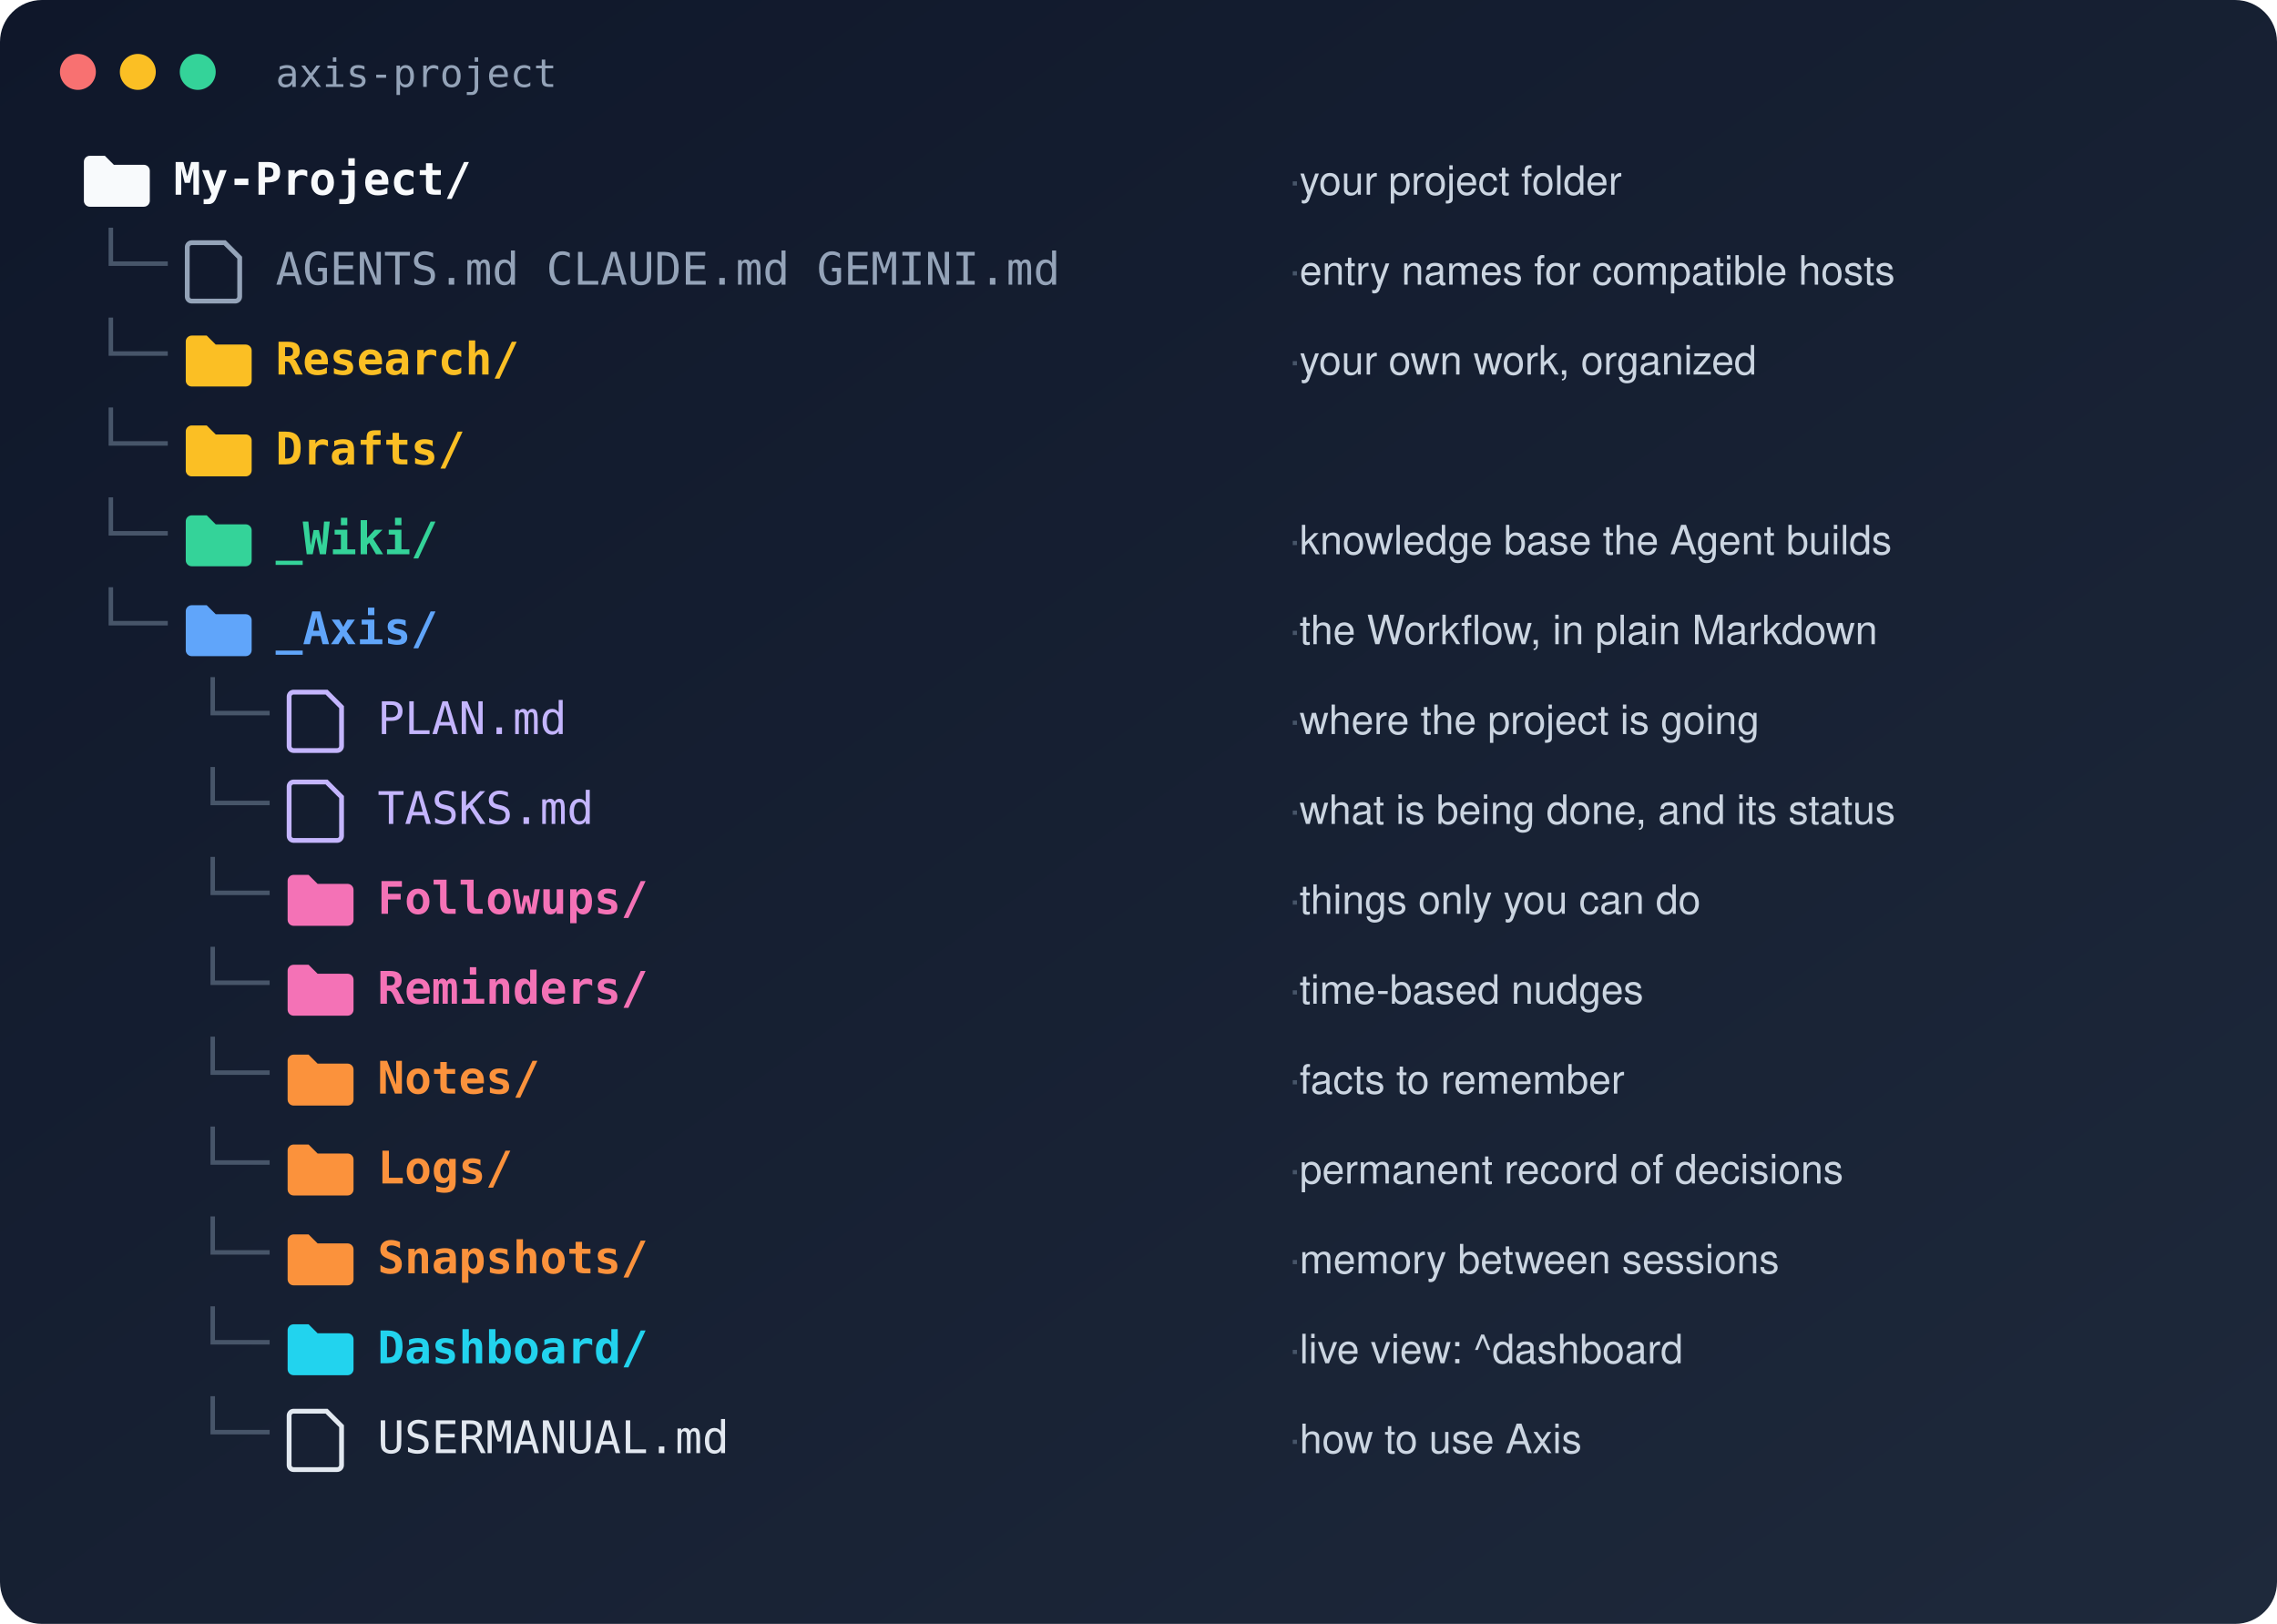
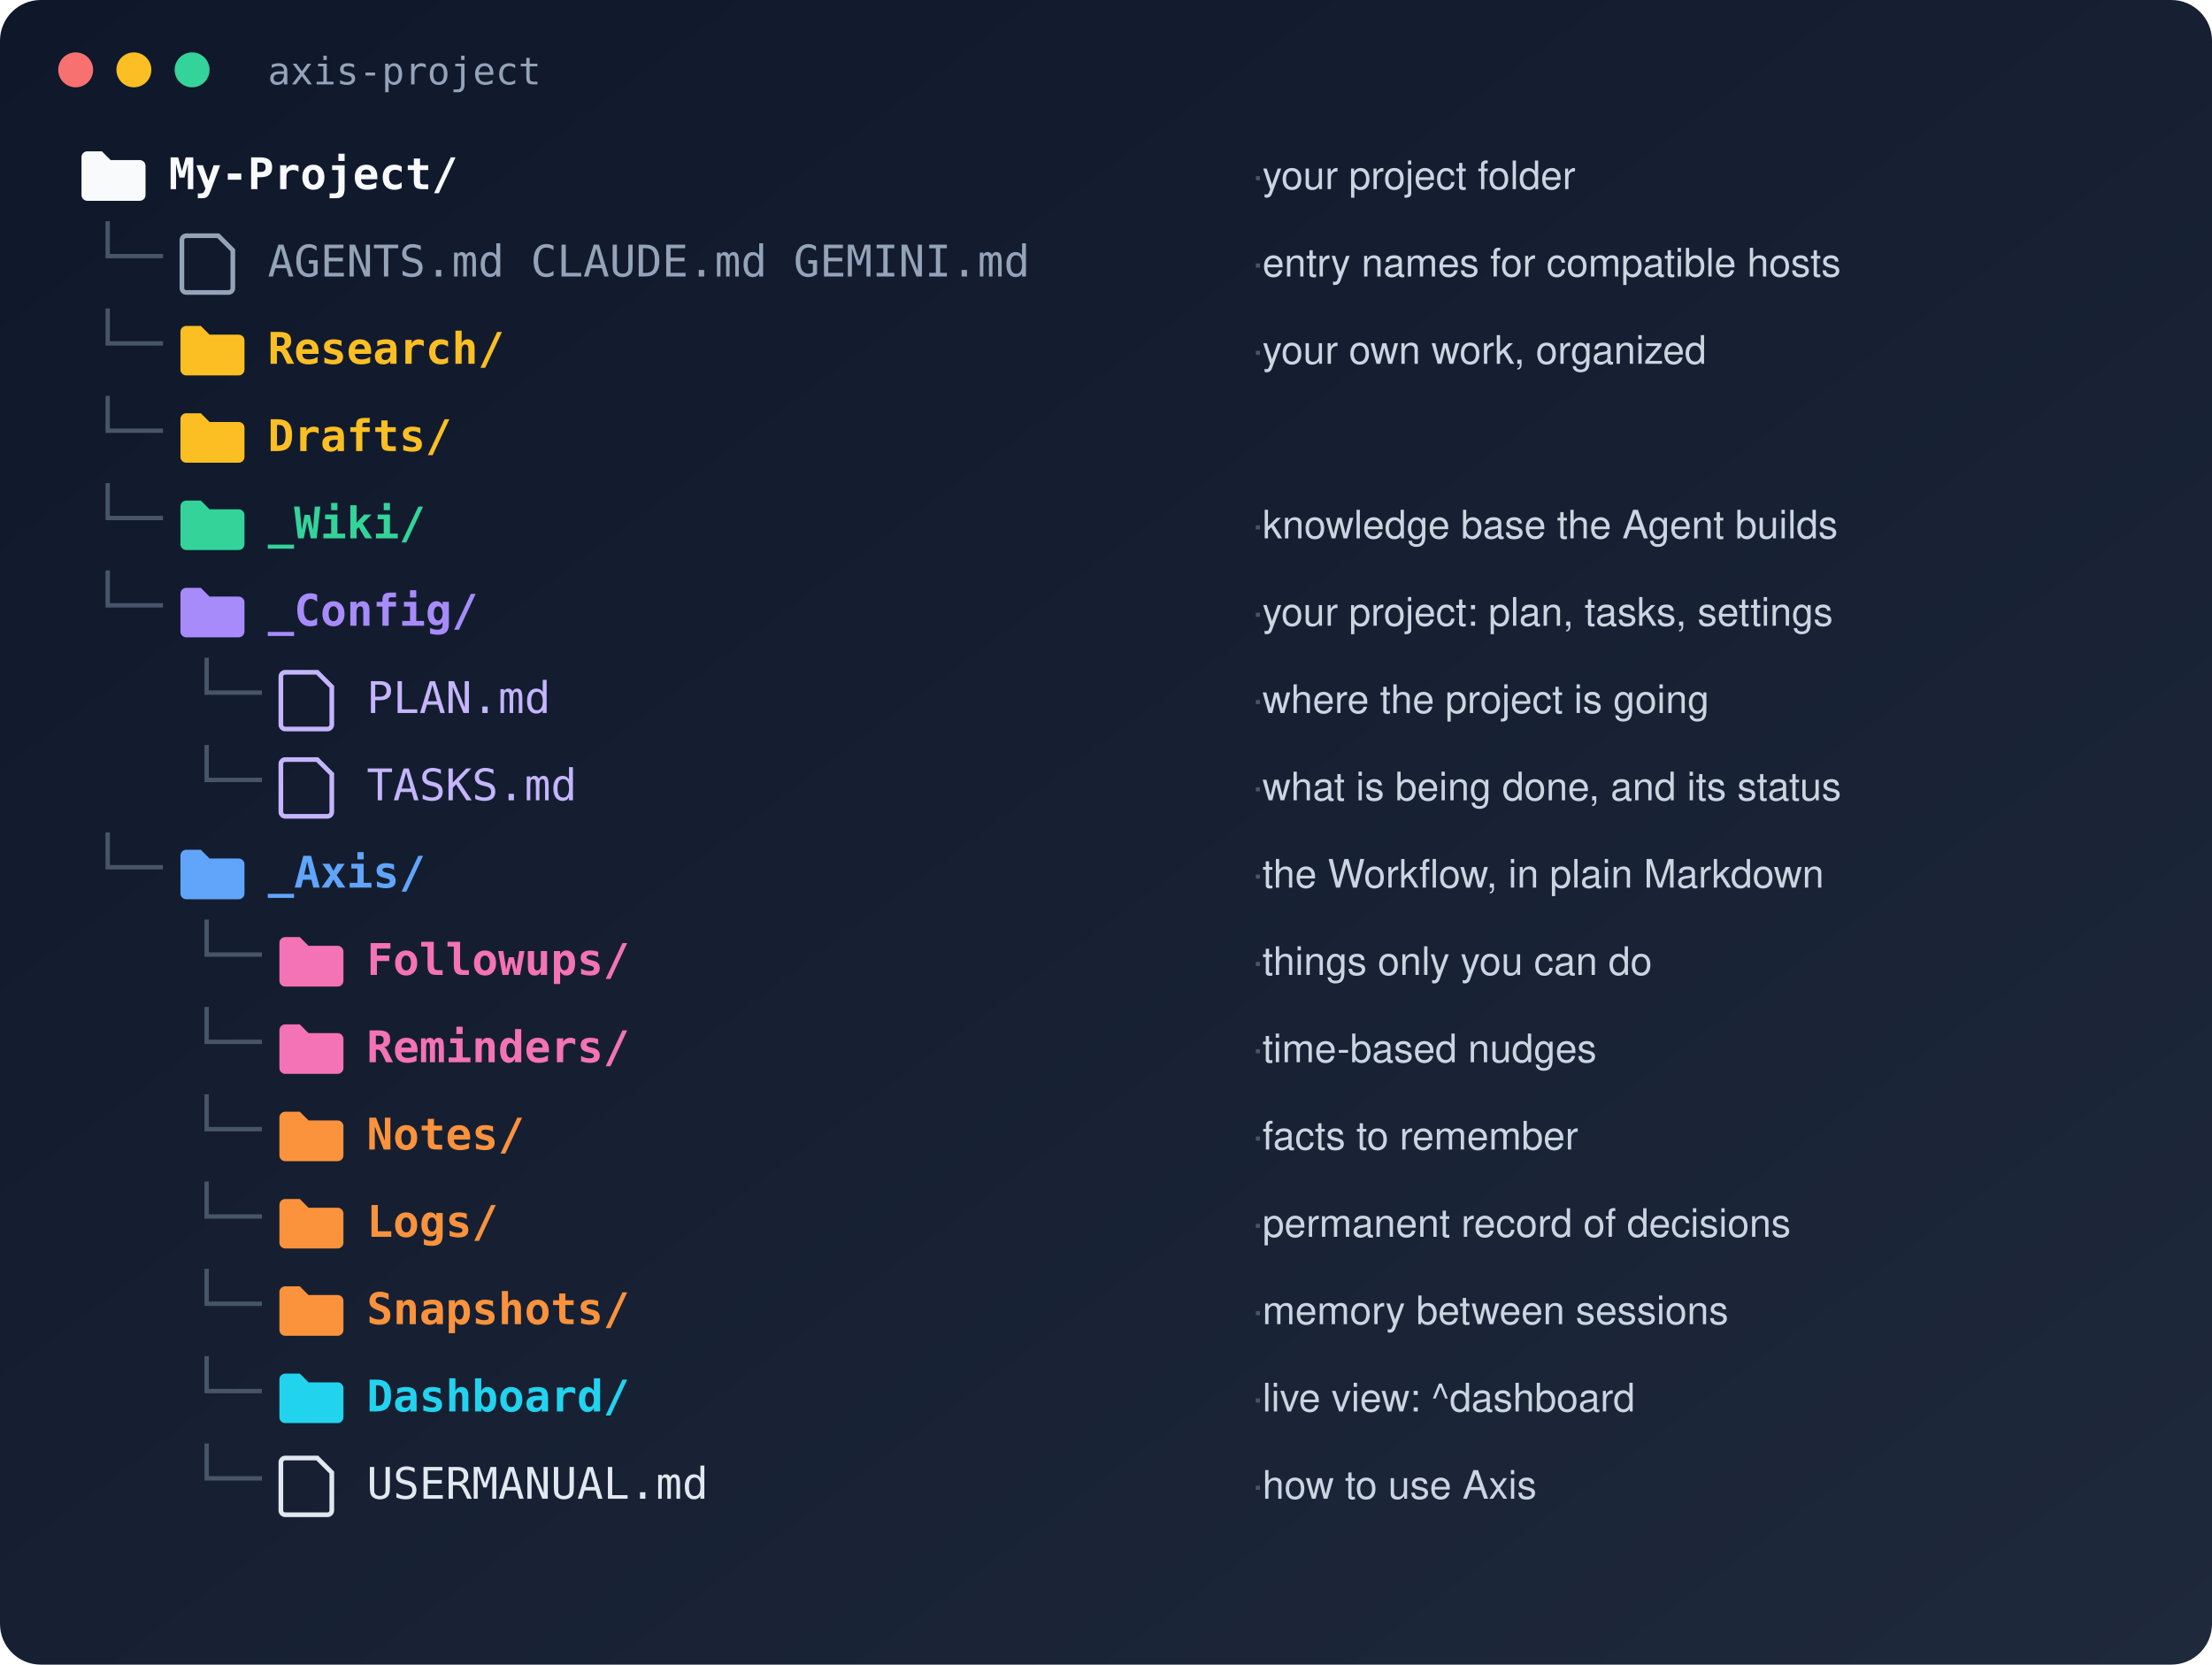
- <svg xmlns="http://www.w3.org/2000/svg" width="760" height="542" viewBox="0 0 760 542" role="img" aria-labelledby="t d">
+ <svg xmlns="http://www.w3.org/2000/svg" width="760" height="572" viewBox="0 0 760 572" role="img" aria-labelledby="t d">
  <defs>
    <linearGradient id="bg" x1="0" y1="0" x2="1" y2="1">
      <stop offset="0" stop-color="#0f172a" />
      <stop offset="1" stop-color="#1e293b" />
    </linearGradient>
  </defs>
-   <rect x="0" y="0" width="760" height="542" rx="14" fill="url(#bg)" />
+   <rect x="0" y="0" width="760" height="572" rx="14" fill="url(#bg)" />
  <circle cx="26" cy="24" r="6" fill="#f87171" />
  <circle cx="46" cy="24" r="6" fill="#fbbf24" />
  <circle cx="66" cy="24" r="6" fill="#34d399" />
  <text x="92" y="29" font-family="ui-monospace, SFMono-Regular, Menlo, Consolas, monospace" font-size="13" fill="#94a3b8">axis-project</text>
  <path d="M28 52 h7 l3 3 h10 a2 2 0 0 1 2 2 v10 a2 2 0 0 1 -2 2 h-18 a2 2 0 0 1 -2 -2 v-13 a2 2 0 0 1 2 -2 z" fill="#f8fafc" />
  <text x="58" y="65" font-family="ui-monospace, SFMono-Regular, Menlo, Consolas, monospace" font-size="15" font-weight="700" fill="#f8fafc">My-Project/</text>
  <text x="430" y="65" font-family="-apple-system, Segoe UI, Helvetica, Arial, sans-serif" font-size="13.5" fill="#cbd5e1">
    <tspan fill="#475569">· </tspan>your project folder</text>
  <path d="M37 76 V88 H56" stroke="#475569" stroke-width="1.5" fill="none" />
  <path d="M64 81 h11 l5 5 v13 a1.5 1.5 0 0 1 -1.5 1.5 h-14.5 a1.5 1.5 0 0 1 -1.5 -1.5 v-16.5 a1.5 1.5 0 0 1 1.5 -1.5 z" fill="none" stroke="#94a3b8" stroke-width="1.6" />
  <text x="92" y="95" font-family="ui-monospace, SFMono-Regular, Menlo, Consolas, monospace" font-size="15" fill="#94a3b8">AGENTS.md  CLAUDE.md  GEMINI.md</text>
  <text x="430" y="95" font-family="-apple-system, Segoe UI, Helvetica, Arial, sans-serif" font-size="13.5" fill="#cbd5e1">
    <tspan fill="#475569">· </tspan>entry names for compatible hosts</text>
  <path d="M37 106 V118 H56" stroke="#475569" stroke-width="1.5" fill="none" />
  <path d="M62 112 h7 l3 3 h10 a2 2 0 0 1 2 2 v10 a2 2 0 0 1 -2 2 h-18 a2 2 0 0 1 -2 -2 v-13 a2 2 0 0 1 2 -2 z" fill="#fbbf24" />
  <text x="92" y="125" font-family="ui-monospace, SFMono-Regular, Menlo, Consolas, monospace" font-size="15" font-weight="700" fill="#fbbf24">Research/</text>
  <text x="430" y="125" font-family="-apple-system, Segoe UI, Helvetica, Arial, sans-serif" font-size="13.5" fill="#cbd5e1">
    <tspan fill="#475569">· </tspan>your own work, organized</text>
  <path d="M37 136 V148 H56" stroke="#475569" stroke-width="1.5" fill="none" />
  <path d="M62 142 h7 l3 3 h10 a2 2 0 0 1 2 2 v10 a2 2 0 0 1 -2 2 h-18 a2 2 0 0 1 -2 -2 v-13 a2 2 0 0 1 2 -2 z" fill="#fbbf24" />
  <text x="92" y="155" font-family="ui-monospace, SFMono-Regular, Menlo, Consolas, monospace" font-size="15" font-weight="700" fill="#fbbf24">Drafts/</text>
  <path d="M37 166 V178 H56" stroke="#475569" stroke-width="1.5" fill="none" />
  <path d="M62 172 h7 l3 3 h10 a2 2 0 0 1 2 2 v10 a2 2 0 0 1 -2 2 h-18 a2 2 0 0 1 -2 -2 v-13 a2 2 0 0 1 2 -2 z" fill="#34d399" />
  <text x="92" y="185" font-family="ui-monospace, SFMono-Regular, Menlo, Consolas, monospace" font-size="15" font-weight="700" fill="#34d399">_Wiki/</text>
  <text x="430" y="185" font-family="-apple-system, Segoe UI, Helvetica, Arial, sans-serif" font-size="13.5" fill="#cbd5e1">
    <tspan fill="#475569">· </tspan>knowledge base the Agent builds</text>
  <path d="M37 196 V208 H56" stroke="#475569" stroke-width="1.5" fill="none" />
-   <path d="M62 202 h7 l3 3 h10 a2 2 0 0 1 2 2 v10 a2 2 0 0 1 -2 2 h-18 a2 2 0 0 1 -2 -2 v-13 a2 2 0 0 1 2 -2 z" fill="#60a5fa" />
-   <text x="92" y="215" font-family="ui-monospace, SFMono-Regular, Menlo, Consolas, monospace" font-size="15" font-weight="700" fill="#60a5fa">_Axis/</text>
+   <path d="M62 202 h7 l3 3 h10 a2 2 0 0 1 2 2 v10 a2 2 0 0 1 -2 2 h-18 a2 2 0 0 1 -2 -2 v-13 a2 2 0 0 1 2 -2 z" fill="#a78bfa" />
+   <text x="92" y="215" font-family="ui-monospace, SFMono-Regular, Menlo, Consolas, monospace" font-size="15" font-weight="700" fill="#a78bfa">_Config/</text>
  <text x="430" y="215" font-family="-apple-system, Segoe UI, Helvetica, Arial, sans-serif" font-size="13.5" fill="#cbd5e1">
-     <tspan fill="#475569">· </tspan>the Workflow, in plain Markdown</text>
+     <tspan fill="#475569">· </tspan>your project: plan, tasks, settings</text>
  <path d="M71 226 V238 H90" stroke="#475569" stroke-width="1.5" fill="none" />
  <path d="M98 231 h11 l5 5 v13 a1.5 1.5 0 0 1 -1.5 1.5 h-14.5 a1.5 1.5 0 0 1 -1.5 -1.5 v-16.5 a1.5 1.5 0 0 1 1.5 -1.5 z" fill="none" stroke="#c4b5fd" stroke-width="1.6" />
  <text x="126" y="245" font-family="ui-monospace, SFMono-Regular, Menlo, Consolas, monospace" font-size="15" fill="#c4b5fd">PLAN.md</text>
  <text x="430" y="245" font-family="-apple-system, Segoe UI, Helvetica, Arial, sans-serif" font-size="13.5" fill="#cbd5e1">
    <tspan fill="#475569">· </tspan>where the project is going</text>
  <path d="M71 256 V268 H90" stroke="#475569" stroke-width="1.5" fill="none" />
  <path d="M98 261 h11 l5 5 v13 a1.5 1.5 0 0 1 -1.5 1.5 h-14.5 a1.5 1.5 0 0 1 -1.5 -1.5 v-16.5 a1.5 1.5 0 0 1 1.5 -1.5 z" fill="none" stroke="#c4b5fd" stroke-width="1.6" />
  <text x="126" y="275" font-family="ui-monospace, SFMono-Regular, Menlo, Consolas, monospace" font-size="15" fill="#c4b5fd">TASKS.md</text>
  <text x="430" y="275" font-family="-apple-system, Segoe UI, Helvetica, Arial, sans-serif" font-size="13.5" fill="#cbd5e1">
    <tspan fill="#475569">· </tspan>what is being done, and its status</text>
-   <path d="M71 286 V298 H90" stroke="#475569" stroke-width="1.5" fill="none" />
-   <path d="M96 292 h7 l3 3 h10 a2 2 0 0 1 2 2 v10 a2 2 0 0 1 -2 2 h-18 a2 2 0 0 1 -2 -2 v-13 a2 2 0 0 1 2 -2 z" fill="#f472b6" />
-   <text x="126" y="305" font-family="ui-monospace, SFMono-Regular, Menlo, Consolas, monospace" font-size="15" font-weight="700" fill="#f472b6">Followups/</text>
+   <path d="M37 286 V298 H56" stroke="#475569" stroke-width="1.5" fill="none" />
+   <path d="M62 292 h7 l3 3 h10 a2 2 0 0 1 2 2 v10 a2 2 0 0 1 -2 2 h-18 a2 2 0 0 1 -2 -2 v-13 a2 2 0 0 1 2 -2 z" fill="#60a5fa" />
+   <text x="92" y="305" font-family="ui-monospace, SFMono-Regular, Menlo, Consolas, monospace" font-size="15" font-weight="700" fill="#60a5fa">_Axis/</text>
  <text x="430" y="305" font-family="-apple-system, Segoe UI, Helvetica, Arial, sans-serif" font-size="13.5" fill="#cbd5e1">
-     <tspan fill="#475569">· </tspan>things only you can do</text>
+     <tspan fill="#475569">· </tspan>the Workflow, in plain Markdown</text>
  <path d="M71 316 V328 H90" stroke="#475569" stroke-width="1.5" fill="none" />
  <path d="M96 322 h7 l3 3 h10 a2 2 0 0 1 2 2 v10 a2 2 0 0 1 -2 2 h-18 a2 2 0 0 1 -2 -2 v-13 a2 2 0 0 1 2 -2 z" fill="#f472b6" />
-   <text x="126" y="335" font-family="ui-monospace, SFMono-Regular, Menlo, Consolas, monospace" font-size="15" font-weight="700" fill="#f472b6">Reminders/</text>
+   <text x="126" y="335" font-family="ui-monospace, SFMono-Regular, Menlo, Consolas, monospace" font-size="15" font-weight="700" fill="#f472b6">Followups/</text>
  <text x="430" y="335" font-family="-apple-system, Segoe UI, Helvetica, Arial, sans-serif" font-size="13.5" fill="#cbd5e1">
+     <tspan fill="#475569">· </tspan>things only you can do</text>
+   <path d="M71 346 V358 H90" stroke="#475569" stroke-width="1.5" fill="none" />
+   <path d="M96 352 h7 l3 3 h10 a2 2 0 0 1 2 2 v10 a2 2 0 0 1 -2 2 h-18 a2 2 0 0 1 -2 -2 v-13 a2 2 0 0 1 2 -2 z" fill="#f472b6" />
+   <text x="126" y="365" font-family="ui-monospace, SFMono-Regular, Menlo, Consolas, monospace" font-size="15" font-weight="700" fill="#f472b6">Reminders/</text>
+   <text x="430" y="365" font-family="-apple-system, Segoe UI, Helvetica, Arial, sans-serif" font-size="13.5" fill="#cbd5e1">
    <tspan fill="#475569">· </tspan>time-based nudges</text>
-   <path d="M71 346 V358 H90" stroke="#475569" stroke-width="1.5" fill="none" />
-   <path d="M96 352 h7 l3 3 h10 a2 2 0 0 1 2 2 v10 a2 2 0 0 1 -2 2 h-18 a2 2 0 0 1 -2 -2 v-13 a2 2 0 0 1 2 -2 z" fill="#fb923c" />
-   <text x="126" y="365" font-family="ui-monospace, SFMono-Regular, Menlo, Consolas, monospace" font-size="15" font-weight="700" fill="#fb923c">Notes/</text>
-   <text x="430" y="365" font-family="-apple-system, Segoe UI, Helvetica, Arial, sans-serif" font-size="13.5" fill="#cbd5e1">
-     <tspan fill="#475569">· </tspan>facts to remember</text>
  <path d="M71 376 V388 H90" stroke="#475569" stroke-width="1.5" fill="none" />
  <path d="M96 382 h7 l3 3 h10 a2 2 0 0 1 2 2 v10 a2 2 0 0 1 -2 2 h-18 a2 2 0 0 1 -2 -2 v-13 a2 2 0 0 1 2 -2 z" fill="#fb923c" />
-   <text x="126" y="395" font-family="ui-monospace, SFMono-Regular, Menlo, Consolas, monospace" font-size="15" font-weight="700" fill="#fb923c">Logs/</text>
+   <text x="126" y="395" font-family="ui-monospace, SFMono-Regular, Menlo, Consolas, monospace" font-size="15" font-weight="700" fill="#fb923c">Notes/</text>
  <text x="430" y="395" font-family="-apple-system, Segoe UI, Helvetica, Arial, sans-serif" font-size="13.5" fill="#cbd5e1">
-     <tspan fill="#475569">· </tspan>permanent record of decisions</text>
+     <tspan fill="#475569">· </tspan>facts to remember</text>
  <path d="M71 406 V418 H90" stroke="#475569" stroke-width="1.5" fill="none" />
  <path d="M96 412 h7 l3 3 h10 a2 2 0 0 1 2 2 v10 a2 2 0 0 1 -2 2 h-18 a2 2 0 0 1 -2 -2 v-13 a2 2 0 0 1 2 -2 z" fill="#fb923c" />
-   <text x="126" y="425" font-family="ui-monospace, SFMono-Regular, Menlo, Consolas, monospace" font-size="15" font-weight="700" fill="#fb923c">Snapshots/</text>
+   <text x="126" y="425" font-family="ui-monospace, SFMono-Regular, Menlo, Consolas, monospace" font-size="15" font-weight="700" fill="#fb923c">Logs/</text>
  <text x="430" y="425" font-family="-apple-system, Segoe UI, Helvetica, Arial, sans-serif" font-size="13.5" fill="#cbd5e1">
+     <tspan fill="#475569">· </tspan>permanent record of decisions</text>
+   <path d="M71 436 V448 H90" stroke="#475569" stroke-width="1.5" fill="none" />
+   <path d="M96 442 h7 l3 3 h10 a2 2 0 0 1 2 2 v10 a2 2 0 0 1 -2 2 h-18 a2 2 0 0 1 -2 -2 v-13 a2 2 0 0 1 2 -2 z" fill="#fb923c" />
+   <text x="126" y="455" font-family="ui-monospace, SFMono-Regular, Menlo, Consolas, monospace" font-size="15" font-weight="700" fill="#fb923c">Snapshots/</text>
+   <text x="430" y="455" font-family="-apple-system, Segoe UI, Helvetica, Arial, sans-serif" font-size="13.5" fill="#cbd5e1">
    <tspan fill="#475569">· </tspan>memory between sessions</text>
-   <path d="M71 436 V448 H90" stroke="#475569" stroke-width="1.5" fill="none" />
-   <path d="M96 442 h7 l3 3 h10 a2 2 0 0 1 2 2 v10 a2 2 0 0 1 -2 2 h-18 a2 2 0 0 1 -2 -2 v-13 a2 2 0 0 1 2 -2 z" fill="#22d3ee" />
-   <text x="126" y="455" font-family="ui-monospace, SFMono-Regular, Menlo, Consolas, monospace" font-size="15" font-weight="700" fill="#22d3ee">Dashboard/</text>
-   <text x="430" y="455" font-family="-apple-system, Segoe UI, Helvetica, Arial, sans-serif" font-size="13.5" fill="#cbd5e1">
+   <path d="M71 466 V478 H90" stroke="#475569" stroke-width="1.5" fill="none" />
+   <path d="M96 472 h7 l3 3 h10 a2 2 0 0 1 2 2 v10 a2 2 0 0 1 -2 2 h-18 a2 2 0 0 1 -2 -2 v-13 a2 2 0 0 1 2 -2 z" fill="#22d3ee" />
+   <text x="126" y="485" font-family="ui-monospace, SFMono-Regular, Menlo, Consolas, monospace" font-size="15" font-weight="700" fill="#22d3ee">Dashboard/</text>
+   <text x="430" y="485" font-family="-apple-system, Segoe UI, Helvetica, Arial, sans-serif" font-size="13.5" fill="#cbd5e1">
    <tspan fill="#475569">· </tspan>live view: ^dashboard</text>
-   <path d="M71 466 V478 H90" stroke="#475569" stroke-width="1.5" fill="none" />
-   <path d="M98 471 h11 l5 5 v13 a1.5 1.5 0 0 1 -1.5 1.5 h-14.5 a1.5 1.5 0 0 1 -1.5 -1.5 v-16.5 a1.5 1.5 0 0 1 1.5 -1.5 z" fill="none" stroke="#e2e8f0" stroke-width="1.6" />
-   <text x="126" y="485" font-family="ui-monospace, SFMono-Regular, Menlo, Consolas, monospace" font-size="15" fill="#e2e8f0">USERMANUAL.md</text>
-   <text x="430" y="485" font-family="-apple-system, Segoe UI, Helvetica, Arial, sans-serif" font-size="13.5" fill="#cbd5e1">
+   <path d="M71 496 V508 H90" stroke="#475569" stroke-width="1.5" fill="none" />
+   <path d="M98 501 h11 l5 5 v13 a1.5 1.5 0 0 1 -1.5 1.5 h-14.5 a1.5 1.5 0 0 1 -1.5 -1.5 v-16.5 a1.5 1.5 0 0 1 1.5 -1.5 z" fill="none" stroke="#e2e8f0" stroke-width="1.6" />
+   <text x="126" y="515" font-family="ui-monospace, SFMono-Regular, Menlo, Consolas, monospace" font-size="15" fill="#e2e8f0">USERMANUAL.md</text>
+   <text x="430" y="515" font-family="-apple-system, Segoe UI, Helvetica, Arial, sans-serif" font-size="13.5" fill="#cbd5e1">
    <tspan fill="#475569">· </tspan>how to use Axis</text>
</svg>
